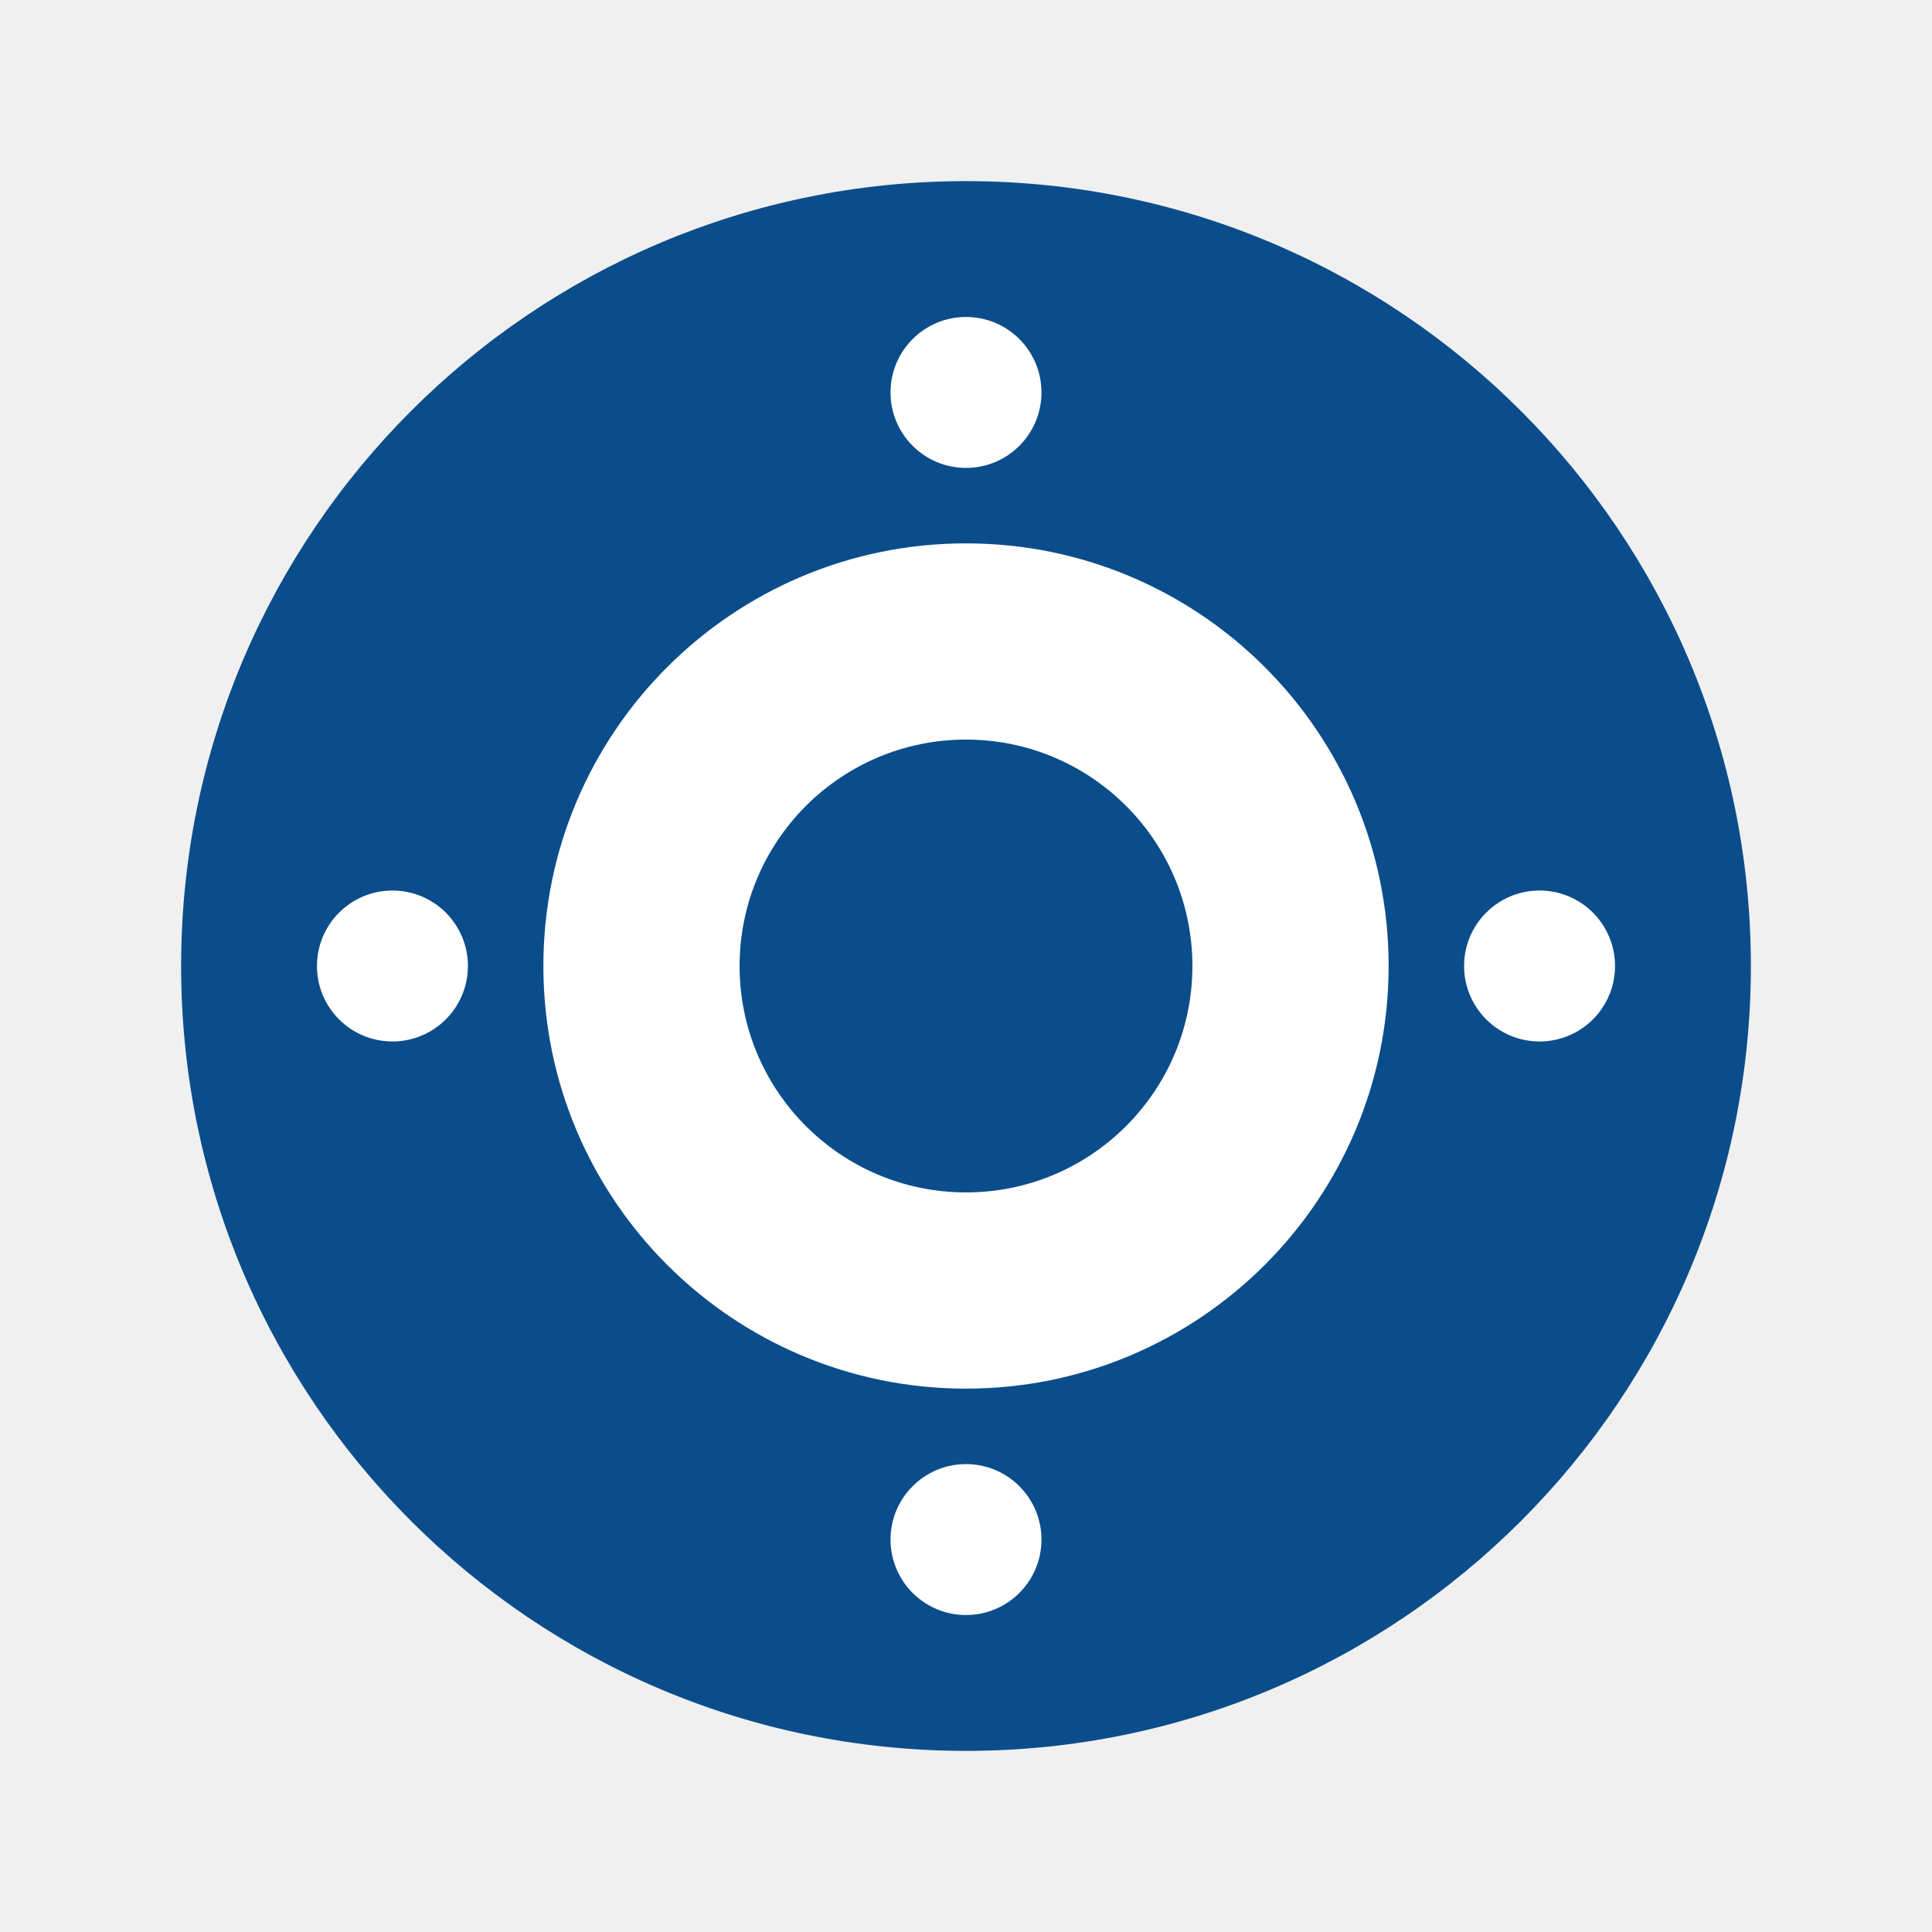
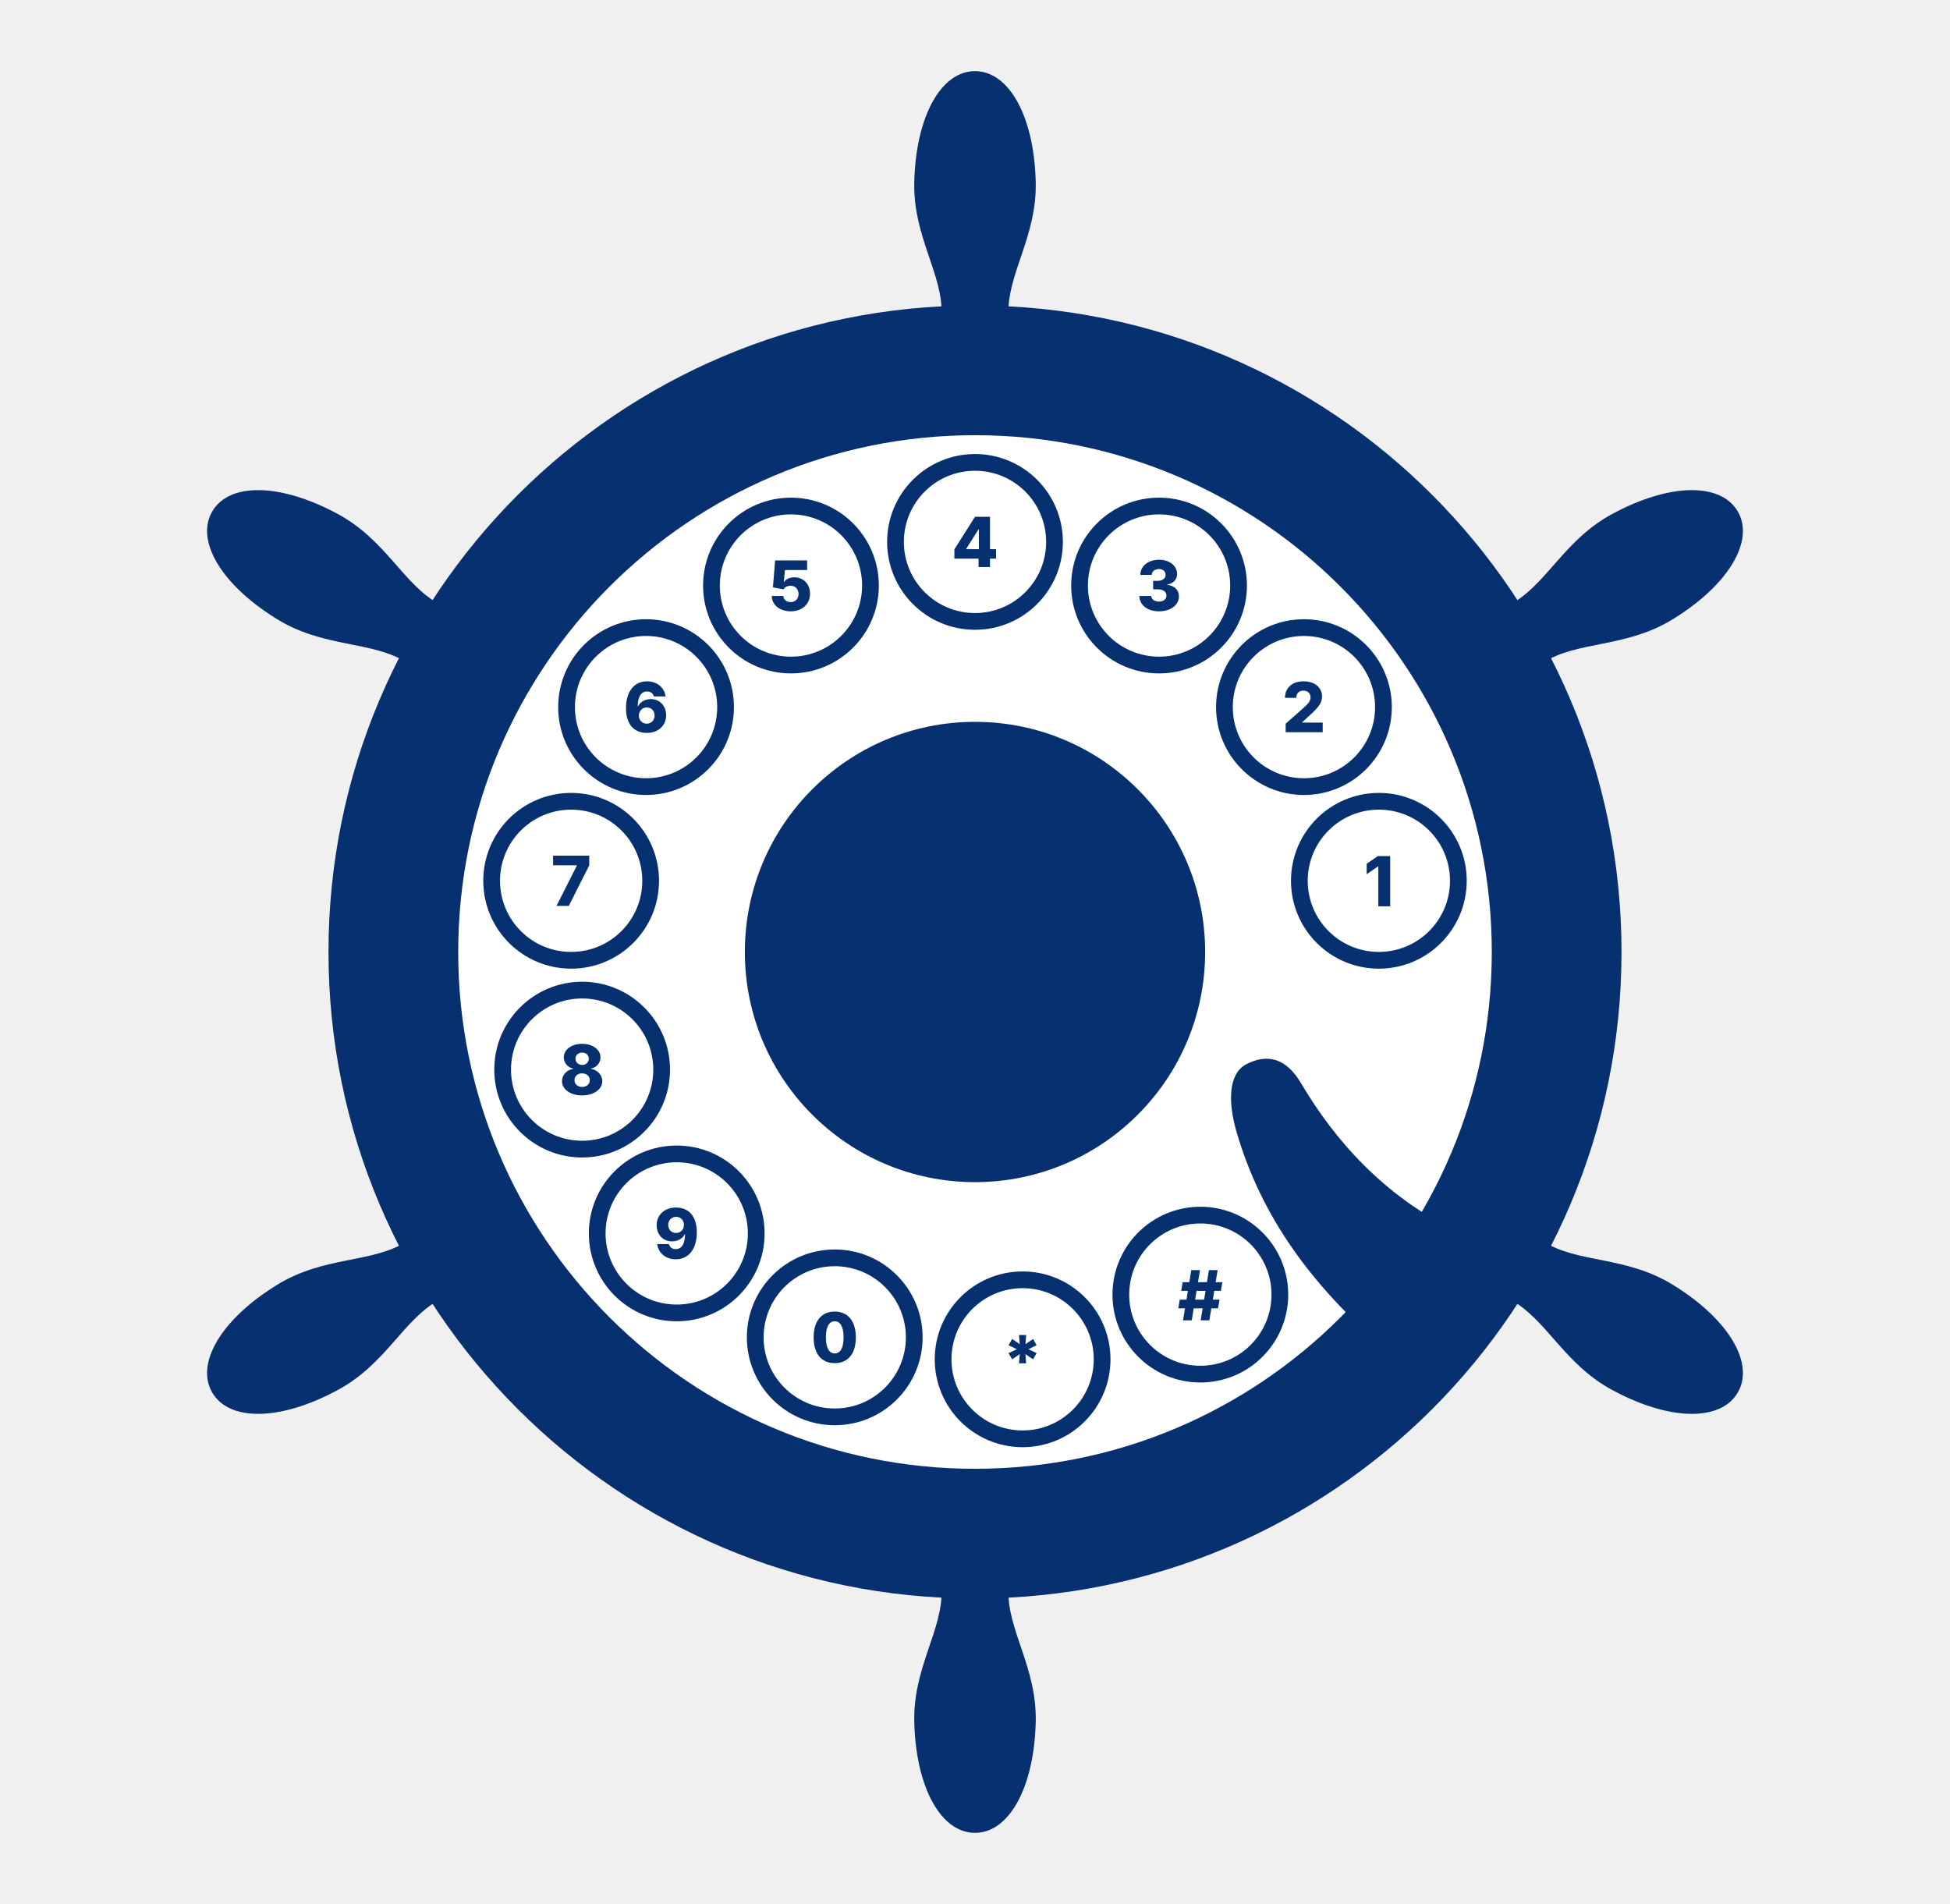
- <svg xmlns="http://www.w3.org/2000/svg" viewBox="0 0 128 128" role="img" aria-labelledby="title">
-   <circle cx="64" cy="64" r="52" fill="#0b4d8b" />
-   <circle cx="64" cy="64" r="28" fill="#ffffff" />
-   <circle cx="64" cy="64" r="15" fill="#0b4d8b" />
-   <g fill="#ffffff">
-     <circle cx="64" cy="26" r="5" />
-     <circle cx="64" cy="102" r="5" />
-     <circle cx="26" cy="64" r="5" />
-     <circle cx="102" cy="64" r="5" />
+ <svg xmlns="http://www.w3.org/2000/svg" viewBox="0 0 932 910" role="img" aria-labelledby="title desc">
+   <defs>
+     <style>
+       .navy { fill: #06306f; }
+       .dial-ring {
+         fill: #ffffff;
+         stroke: #06306f;
+         stroke-width: 8;
+       }
+       .label {
+         fill: #06306f;
+         font-family: Inter, Arial, Helvetica, sans-serif;
+         font-size: 33px;
+         font-weight: 800;
+         text-anchor: middle;
+         dominant-baseline: central;
+       }
+     </style>
+     <path id="helm-handle" class="navy" d="       M -16 -304       C -15 -324 -30 -342 -29 -369       C -28 -400 -16 -421 0 -421       C 16 -421 28 -400 29 -369       C 30 -342 15 -324 16 -304       C 10 -298 -10 -298 -16 -304       Z" />
+   </defs>
+   <g id="ship-wheel" transform="translate(466 455)">
+     <use href="#helm-handle" />
+     <use href="#helm-handle" transform="rotate(60)" />
+     <use href="#helm-handle" transform="rotate(120)" />
+     <use href="#helm-handle" transform="rotate(180)" />
+     <use href="#helm-handle" transform="rotate(240)" />
+     <use href="#helm-handle" transform="rotate(300)" />
+     <path class="navy" fill-rule="evenodd" d="       M 0 -309       A 309 309 0 1 1 0 309       A 309 309 0 1 1 0 -309       Z       M 0 -236       A 236 236 0 1 0 0 236       A 236 236 0 1 0 0 -236       Z" />
+   </g>
+   <g id="rotary-dial">
+     <circle id="dial-face" cx="466" cy="455" r="247" fill="#ffffff" />
+     <circle id="center-hub" class="navy" cx="466" cy="455" r="110" />
+     <path id="dial-stop" class="navy" transform="translate(19 -9)" d="       M 576 518       C 587 512 596 515 603 527       C 619 554 642 580 676 597       C 689 604 692 612 685 624       L 670 649       C 663 661 652 662 641 652       C 608 623 584 591 572 550       C 568 536 568 523 576 518       Z" />
+     <circle class="dial-ring" cx="659.022" cy="420.965" r="38" />
+     <circle class="dial-ring" cx="623.216" cy="337.957" r="38" />
+     <circle class="dial-ring" cx="553.965" cy="279.848" r="38" />
+     <circle class="dial-ring" cx="466.000" cy="259.000" r="38" />
+     <circle class="dial-ring" cx="378.035" cy="279.848" r="38" />
+     <circle class="dial-ring" cx="308.784" cy="337.957" r="38" />
+     <circle class="dial-ring" cx="272.978" cy="420.965" r="38" />
+     <circle class="dial-ring" cx="278.234" cy="511.213" r="38" />
+     <circle class="dial-ring" cx="323.435" cy="589.503" r="38" />
+     <circle class="dial-ring" cx="398.964" cy="639.180" r="38" />
+     <circle class="dial-ring" cx="488.754" cy="649.675" r="38" />
+     <circle class="dial-ring" cx="573.704" cy="618.756" r="38" />
+     <text class="label" x="659.022" y="421.165">1</text>
+     <text class="label" x="623.216" y="337.957">2</text>
+     <text class="label" x="553.965" y="279.848">3</text>
+     <text class="label" x="466.000" y="259.000">4</text>
+     <text class="label" x="378.035" y="279.848">5</text>
+     <text class="label" x="308.784" y="337.957">6</text>
+     <text class="label" x="272.978" y="420.965">7</text>
+     <text class="label" x="278.234" y="511.213">8</text>
+     <text class="label" x="323.435" y="589.503">9</text>
+     <text class="label" x="398.964" y="639.180">0</text>
+     <text class="label" x="488.754" y="650.075" font-size="36">*</text>
+     <text class="label" x="573.704" y="619.056" font-size="34">#</text>
  </g>
</svg>
